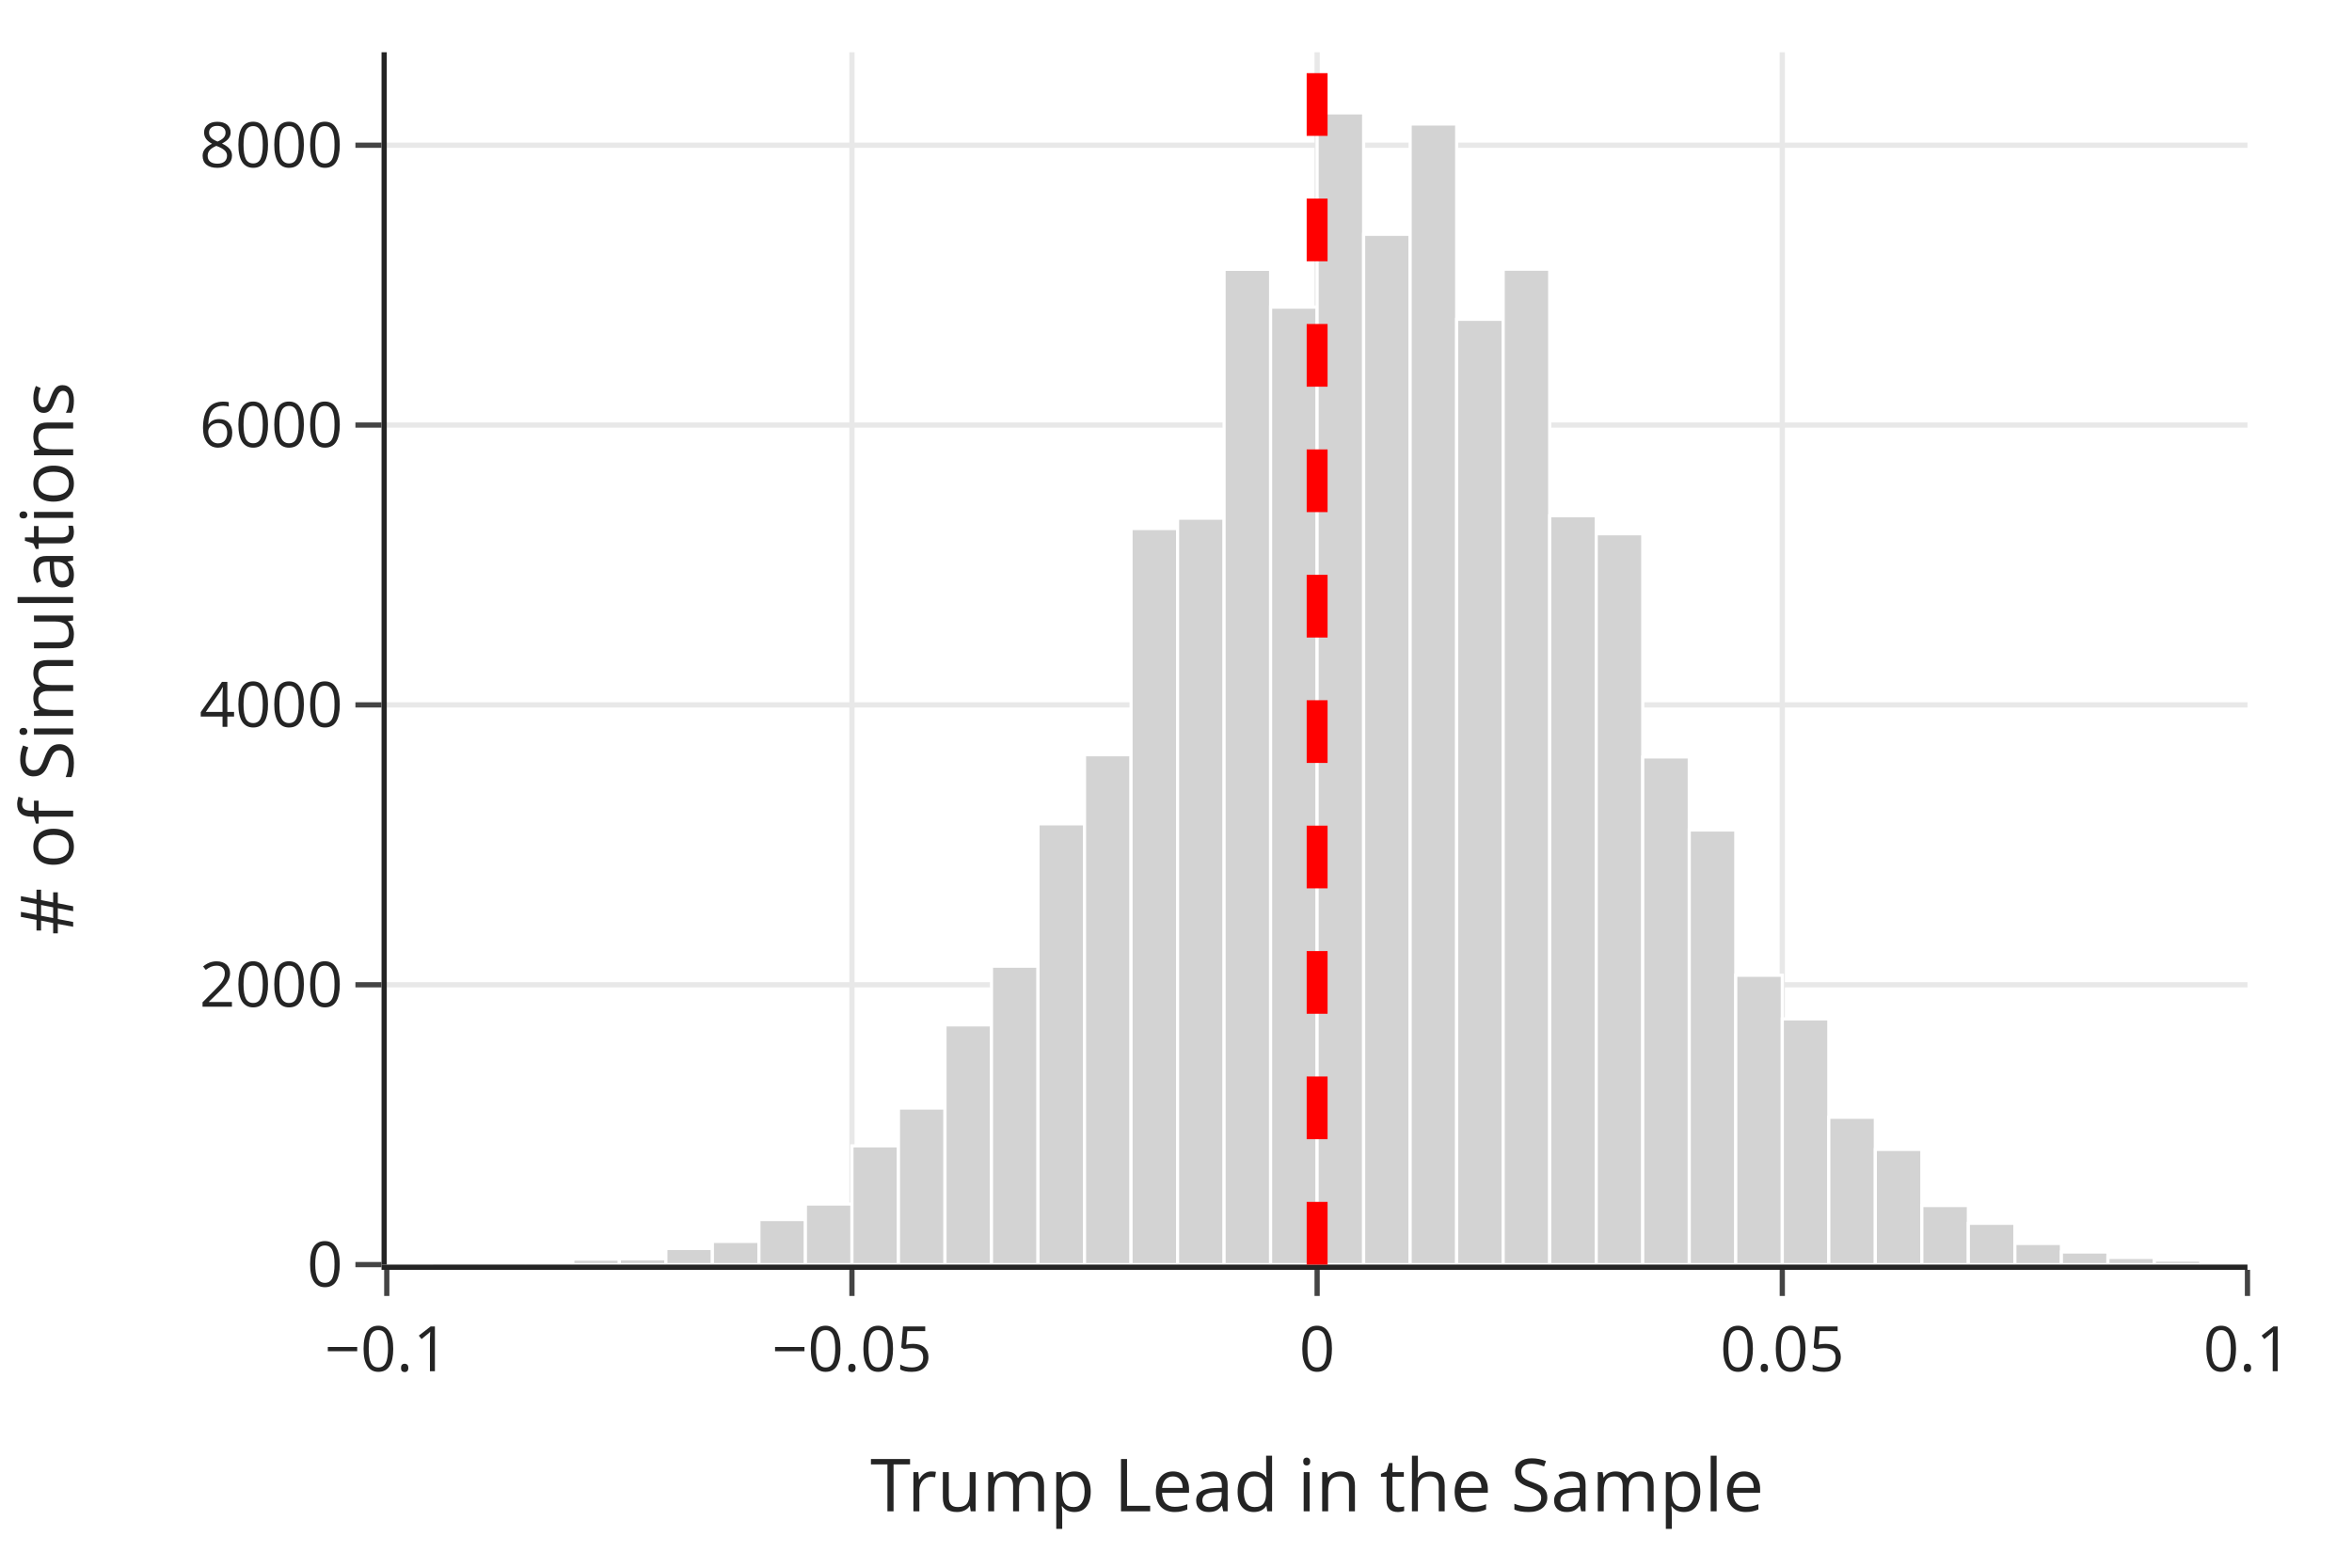
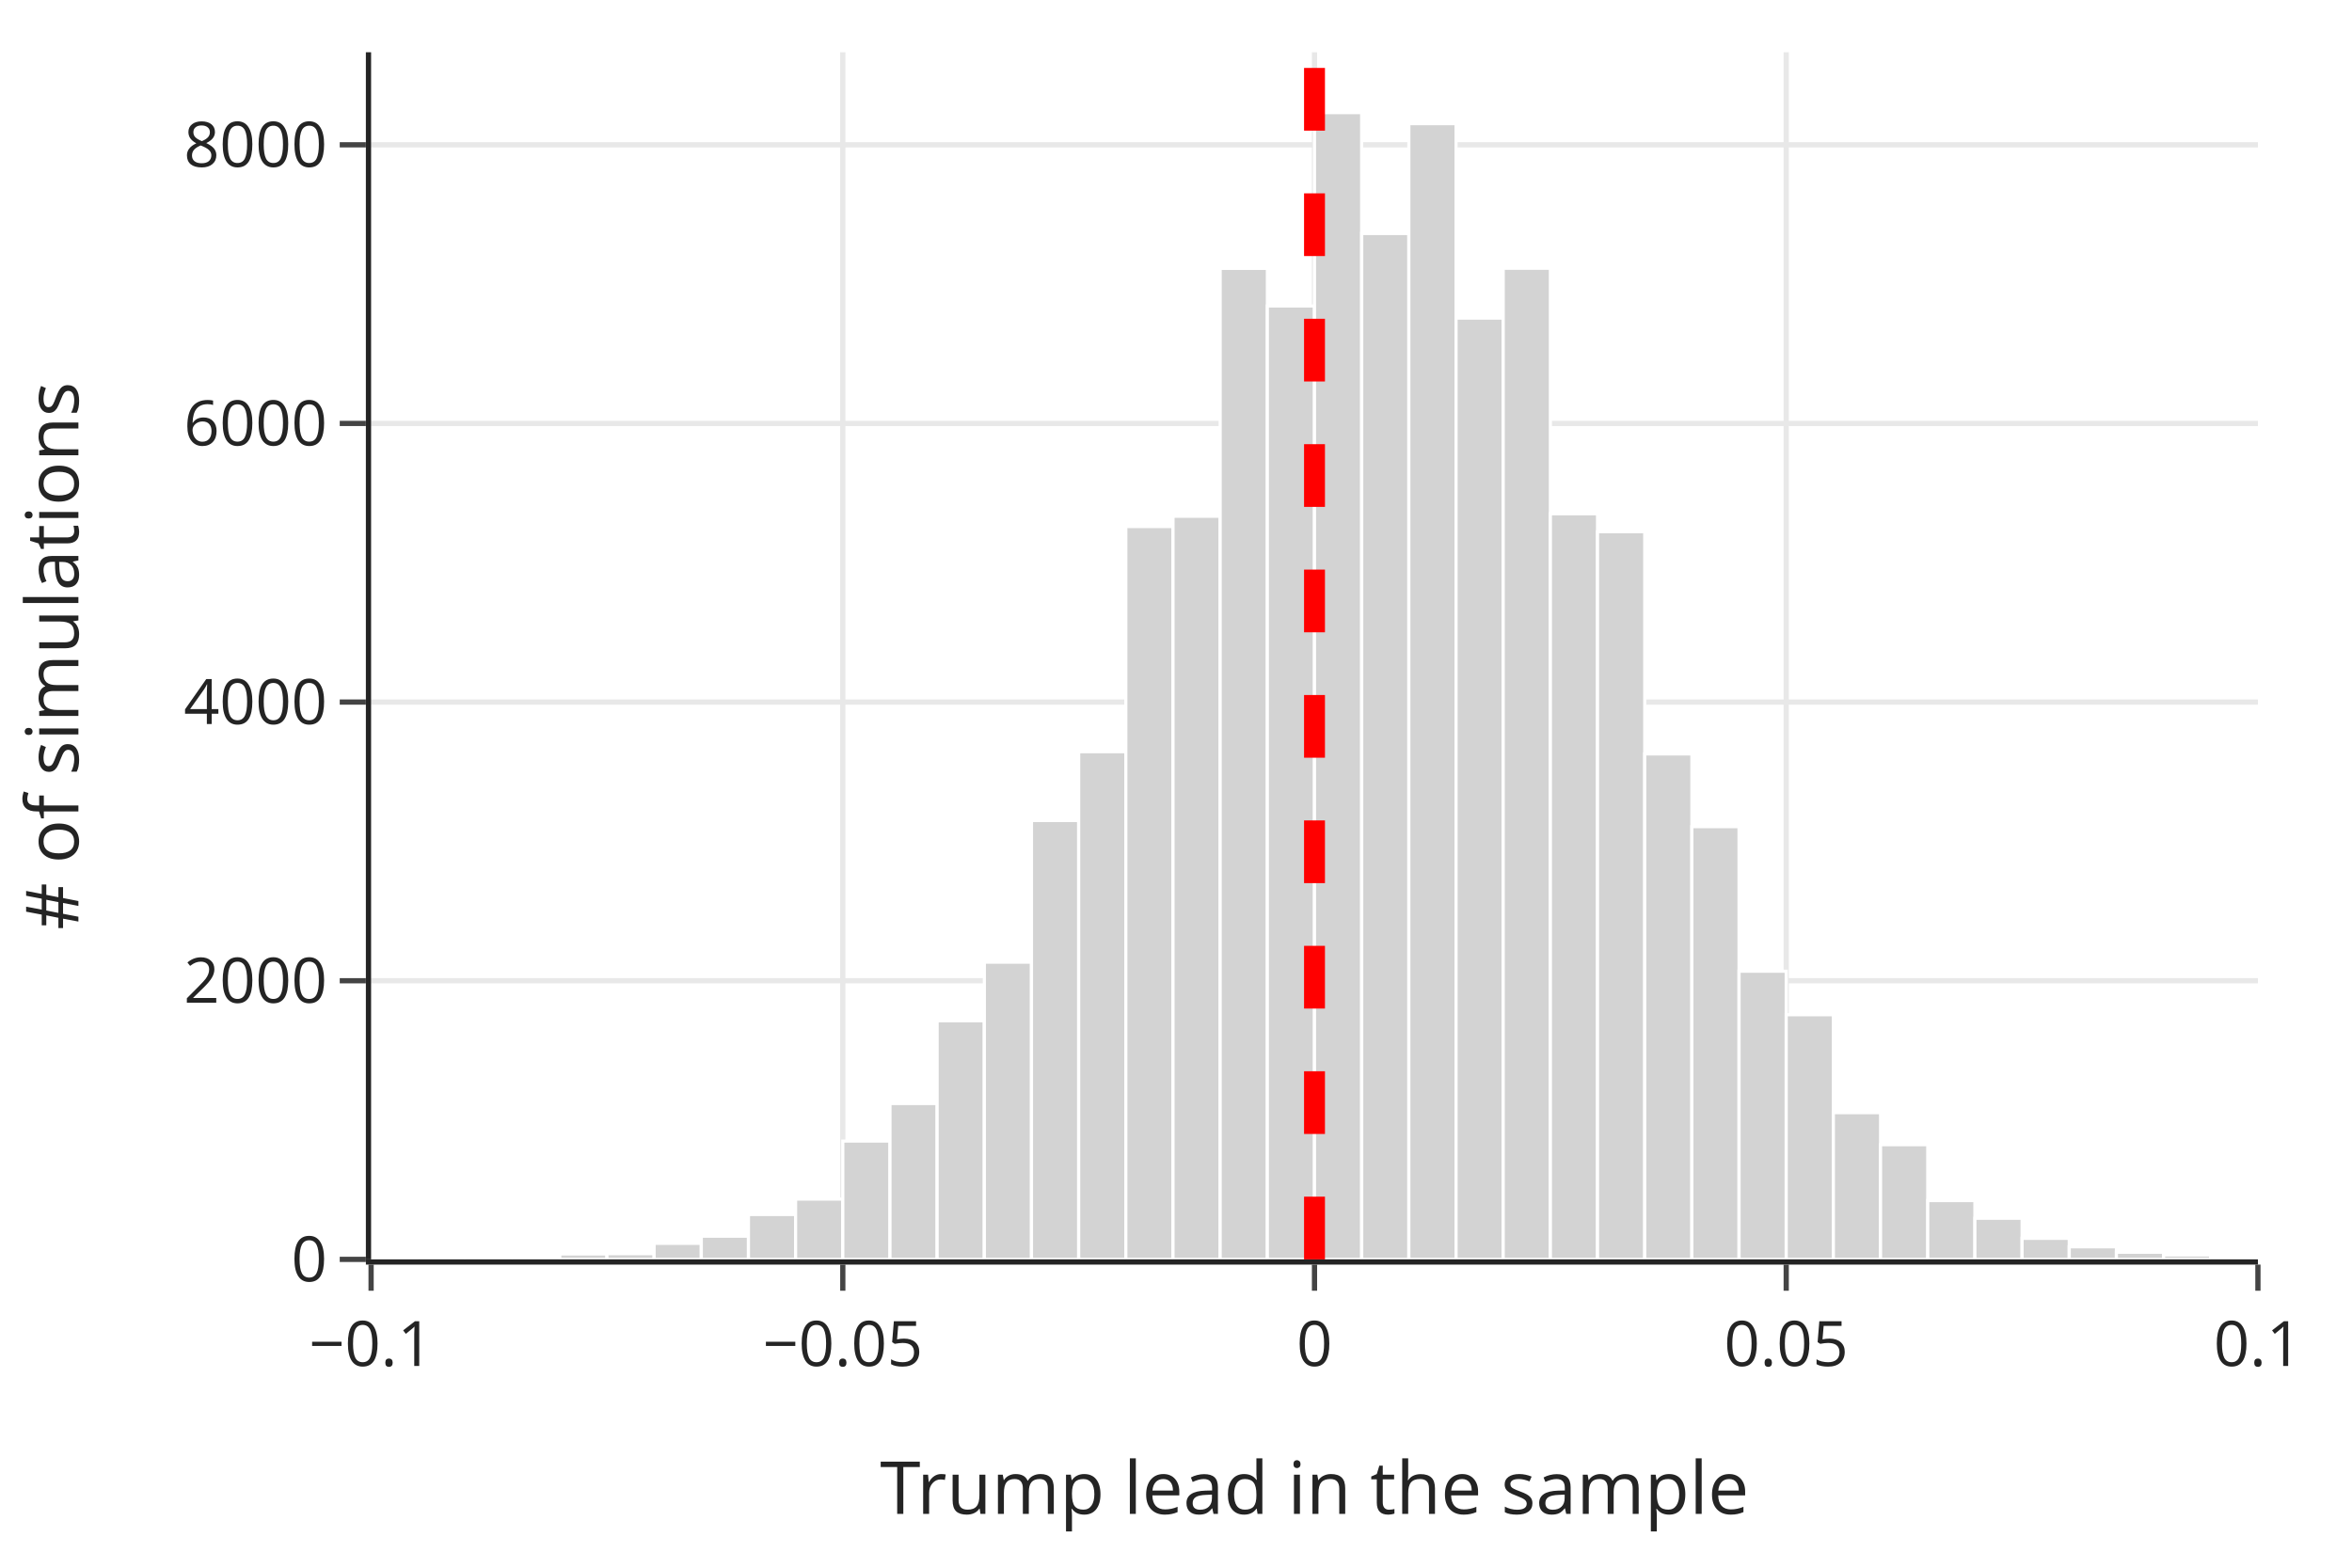
<svg xmlns="http://www.w3.org/2000/svg" class="main-svg" width="450" height="300" style="" viewBox="0 0 450 300">
  <rect x="0" y="0" width="450" height="300" style="fill: rgb(255, 255, 255); fill-opacity: 1;" />
-   <defs id="defs-834008">
+   <defs id="defs-385653">
    <g class="clips">
-       <clipPath id="clip834008xyplot" class="plotclip">
-         <rect width="356" height="232" />
-       </clipPath>
-       <clipPath class="axesclip" id="clip834008x">
-         <rect x="74" y="0" width="356" height="300" />
-       </clipPath>
-       <clipPath class="axesclip" id="clip834008y">
-         <rect x="0" y="10" width="450" height="232" />
-       </clipPath>
-       <clipPath class="axesclip" id="clip834008xy">
-         <rect x="74" y="10" width="356" height="232" />
+       <clipPath id="clip385653xyplot" class="plotclip">
+         <rect width="361" height="231" />
+       </clipPath>
+       <clipPath class="axesclip" id="clip385653x">
+         <rect x="71" y="0" width="361" height="300" />
+       </clipPath>
+       <clipPath class="axesclip" id="clip385653y">
+         <rect x="0" y="10" width="450" height="231" />
+       </clipPath>
+       <clipPath class="axesclip" id="clip385653xy">
+         <rect x="71" y="10" width="361" height="231" />
      </clipPath>
    </g>
    <g class="gradients" />
    <g class="patterns" />
  </defs>
  <g class="bglayer" />
  <g class="layer-below">
    <g class="imagelayer" />
    <g class="shapelayer" />
  </g>
  <g class="cartesianlayer">
    <g class="subplot xy">
      <g class="layer-subplot">
        <g class="shapelayer" />
        <g class="imagelayer" />
      </g>
-       <g class="minor-gridlayer">
-         <g class="x" />
-         <g class="y" />
-       </g>
      <g class="gridlayer">
        <g class="x">
-           <path class="xgrid crisp" transform="translate(163,0)" d="M0,10v232" style="stroke: rgb(232, 232, 232); stroke-opacity: 1; stroke-width: 1px;" />
-           <path class="xgrid crisp" transform="translate(252,0)" d="M0,10v232" style="stroke: rgb(232, 232, 232); stroke-opacity: 1; stroke-width: 1px;" />
-           <path class="xgrid crisp" transform="translate(341,0)" d="M0,10v232" style="stroke: rgb(232, 232, 232); stroke-opacity: 1; stroke-width: 1px;" />
+           <path class="xgrid crisp" transform="translate(161.25,0)" d="M0,10v231" style="stroke: rgb(232, 232, 232); stroke-opacity: 1; stroke-width: 1px;" />
+           <path class="xgrid crisp" transform="translate(251.5,0)" d="M0,10v231" style="stroke: rgb(232, 232, 232); stroke-opacity: 1; stroke-width: 1px;" />
+           <path class="xgrid crisp" transform="translate(341.75,0)" d="M0,10v231" style="stroke: rgb(232, 232, 232); stroke-opacity: 1; stroke-width: 1px;" />
        </g>
        <g class="y">
-           <path class="ygrid crisp" transform="translate(0,188.45)" d="M74,0h356" style="stroke: rgb(232, 232, 232); stroke-opacity: 1; stroke-width: 1px;" />
-           <path class="ygrid crisp" transform="translate(0,134.89)" d="M74,0h356" style="stroke: rgb(232, 232, 232); stroke-opacity: 1; stroke-width: 1px;" />
-           <path class="ygrid crisp" transform="translate(0,81.34)" d="M74,0h356" style="stroke: rgb(232, 232, 232); stroke-opacity: 1; stroke-width: 1px;" />
-           <path class="ygrid crisp" transform="translate(0,27.79)" d="M74,0h356" style="stroke: rgb(232, 232, 232); stroke-opacity: 1; stroke-width: 1px;" />
+           <path class="ygrid crisp" transform="translate(0,187.68)" d="M71,0h361" style="stroke: rgb(232, 232, 232); stroke-opacity: 1; stroke-width: 1px;" />
+           <path class="ygrid crisp" transform="translate(0,134.35)" d="M71,0h361" style="stroke: rgb(232, 232, 232); stroke-opacity: 1; stroke-width: 1px;" />
+           <path class="ygrid crisp" transform="translate(0,81.03)" d="M71,0h361" style="stroke: rgb(232, 232, 232); stroke-opacity: 1; stroke-width: 1px;" />
+           <path class="ygrid crisp" transform="translate(0,27.71)" d="M71,0h361" style="stroke: rgb(232, 232, 232); stroke-opacity: 1; stroke-width: 1px;" />
        </g>
      </g>
      <g class="zerolinelayer" />
      <path class="xlines-below" />
      <path class="ylines-below" />
      <g class="overlines-below" />
      <g class="xaxislayer-below" />
      <g class="yaxislayer-below" />
      <g class="overaxes-below" />
-       <g class="plot" transform="translate(74,10)" clip-path="url(#clip834008xyplot)">
+       <g class="plot" transform="translate(71,10)" clip-path="url(#clip385653xyplot)">
        <g class="barlayer mlayer">
          <g class="trace bars" style="opacity: 1;">
            <g class="points">
              <g class="point">
-                 <path d="M-26.7,232V231.97H-17.8V232Z" style="vector-effect: none; opacity: 1; stroke-width: 0.6px; fill: rgb(211, 211, 211); fill-opacity: 1; stroke: rgb(255, 255, 255); stroke-opacity: 1;" />
-               </g>
-               <g class="point">
-                 <path d="M0,0Z" style="vector-effect: none; opacity: 1; stroke-width: 0px; fill: rgb(211, 211, 211); fill-opacity: 1; stroke: rgb(255, 255, 255); stroke-opacity: 1;" />
-               </g>
-               <g class="point">
-                 <path d="M0,0Z" style="vector-effect: none; opacity: 1; stroke-width: 0px; fill: rgb(211, 211, 211); fill-opacity: 1; stroke: rgb(255, 255, 255); stroke-opacity: 1;" />
-               </g>
-               <g class="point">
-                 <path d="M0,0Z" style="vector-effect: none; opacity: 1; stroke-width: 0px; fill: rgb(211, 211, 211); fill-opacity: 1; stroke: rgb(255, 255, 255); stroke-opacity: 1;" />
-               </g>
-               <g class="point">
-                 <path d="M8.9,232V231.84H17.8V232Z" style="vector-effect: none; opacity: 1; stroke-width: 0.6px; fill: rgb(211, 211, 211); fill-opacity: 1; stroke: rgb(255, 255, 255); stroke-opacity: 1;" />
-               </g>
-               <g class="point">
-                 <path d="M17.8,232V231.81H26.7V232Z" style="vector-effect: none; opacity: 1; stroke-width: 0.6px; fill: rgb(211, 211, 211); fill-opacity: 1; stroke: rgb(255, 255, 255); stroke-opacity: 1;" />
-               </g>
-               <g class="point">
-                 <path d="M26.7,232V231.44H35.6V232Z" style="vector-effect: none; opacity: 1; stroke-width: 0.6px; fill: rgb(211, 211, 211); fill-opacity: 1; stroke: rgb(255, 255, 255); stroke-opacity: 1;" />
-               </g>
-               <g class="point">
-                 <path d="M35.6,232V230.96H44.5V232Z" style="vector-effect: none; opacity: 1; stroke-width: 0.6px; fill: rgb(211, 211, 211); fill-opacity: 1; stroke: rgb(255, 255, 255); stroke-opacity: 1;" />
-               </g>
-               <g class="point">
-                 <path d="M44.5,232V230.9H53.4V232Z" style="vector-effect: none; opacity: 1; stroke-width: 0.6px; fill: rgb(211, 211, 211); fill-opacity: 1; stroke: rgb(255, 255, 255); stroke-opacity: 1;" />
-               </g>
-               <g class="point">
-                 <path d="M53.4,232V228.92H62.3V232Z" style="vector-effect: none; opacity: 1; stroke-width: 0.6px; fill: rgb(211, 211, 211); fill-opacity: 1; stroke: rgb(255, 255, 255); stroke-opacity: 1;" />
-               </g>
-               <g class="point">
-                 <path d="M62.3,232V227.56H71.2V232Z" style="vector-effect: none; opacity: 1; stroke-width: 0.6px; fill: rgb(211, 211, 211); fill-opacity: 1; stroke: rgb(255, 255, 255); stroke-opacity: 1;" />
-               </g>
-               <g class="point">
-                 <path d="M71.2,232V223.38H80.1V232Z" style="vector-effect: none; opacity: 1; stroke-width: 0.6px; fill: rgb(211, 211, 211); fill-opacity: 1; stroke: rgb(255, 255, 255); stroke-opacity: 1;" />
-               </g>
-               <g class="point">
-                 <path d="M80.1,232V220.41H89V232Z" style="vector-effect: none; opacity: 1; stroke-width: 0.6px; fill: rgb(211, 211, 211); fill-opacity: 1; stroke: rgb(255, 255, 255); stroke-opacity: 1;" />
-               </g>
-               <g class="point">
-                 <path d="M89,232V209.27H97.9V232Z" style="vector-effect: none; opacity: 1; stroke-width: 0.6px; fill: rgb(211, 211, 211); fill-opacity: 1; stroke: rgb(255, 255, 255); stroke-opacity: 1;" />
-               </g>
-               <g class="point">
-                 <path d="M97.9,232V202.04H106.8V232Z" style="vector-effect: none; opacity: 1; stroke-width: 0.6px; fill: rgb(211, 211, 211); fill-opacity: 1; stroke: rgb(255, 255, 255); stroke-opacity: 1;" />
-               </g>
-               <g class="point">
-                 <path d="M106.8,232V186.13H115.7V232Z" style="vector-effect: none; opacity: 1; stroke-width: 0.6px; fill: rgb(211, 211, 211); fill-opacity: 1; stroke: rgb(255, 255, 255); stroke-opacity: 1;" />
-               </g>
-               <g class="point">
-                 <path d="M115.7,232V174.89H124.6V232Z" style="vector-effect: none; opacity: 1; stroke-width: 0.6px; fill: rgb(211, 211, 211); fill-opacity: 1; stroke: rgb(255, 255, 255); stroke-opacity: 1;" />
-               </g>
-               <g class="point">
-                 <path d="M124.6,232V147.65H133.5V232Z" style="vector-effect: none; opacity: 1; stroke-width: 0.6px; fill: rgb(211, 211, 211); fill-opacity: 1; stroke: rgb(255, 255, 255); stroke-opacity: 1;" />
-               </g>
-               <g class="point">
-                 <path d="M133.5,232V134.43H142.4V232Z" style="vector-effect: none; opacity: 1; stroke-width: 0.6px; fill: rgb(211, 211, 211); fill-opacity: 1; stroke: rgb(255, 255, 255); stroke-opacity: 1;" />
-               </g>
-               <g class="point">
-                 <path d="M142.4,232V91.15H151.3V232Z" style="vector-effect: none; opacity: 1; stroke-width: 0.6px; fill: rgb(211, 211, 211); fill-opacity: 1; stroke: rgb(255, 255, 255); stroke-opacity: 1;" />
-               </g>
-               <g class="point">
-                 <path d="M151.3,232V89.17H160.2V232Z" style="vector-effect: none; opacity: 1; stroke-width: 0.6px; fill: rgb(211, 211, 211); fill-opacity: 1; stroke: rgb(255, 255, 255); stroke-opacity: 1;" />
-               </g>
-               <g class="point">
-                 <path d="M160.2,232V41.54H169.1V232Z" style="vector-effect: none; opacity: 1; stroke-width: 0.6px; fill: rgb(211, 211, 211); fill-opacity: 1; stroke: rgb(255, 255, 255); stroke-opacity: 1;" />
-               </g>
-               <g class="point">
-                 <path d="M169.1,232V48.77H178V232Z" style="vector-effect: none; opacity: 1; stroke-width: 0.6px; fill: rgb(211, 211, 211); fill-opacity: 1; stroke: rgb(255, 255, 255); stroke-opacity: 1;" />
-               </g>
-               <g class="point">
-                 <path d="M178,232V11.6H186.9V232Z" style="vector-effect: none; opacity: 1; stroke-width: 0.6px; fill: rgb(211, 211, 211); fill-opacity: 1; stroke: rgb(255, 255, 255); stroke-opacity: 1;" />
-               </g>
-               <g class="point">
-                 <path d="M186.9,232V34.84H195.8V232Z" style="vector-effect: none; opacity: 1; stroke-width: 0.6px; fill: rgb(211, 211, 211); fill-opacity: 1; stroke: rgb(255, 255, 255); stroke-opacity: 1;" />
-               </g>
-               <g class="point">
-                 <path d="M195.8,232V13.72H204.7V232Z" style="vector-effect: none; opacity: 1; stroke-width: 0.6px; fill: rgb(211, 211, 211); fill-opacity: 1; stroke: rgb(255, 255, 255); stroke-opacity: 1;" />
-               </g>
-               <g class="point">
-                 <path d="M204.7,232V51.1H213.6V232Z" style="vector-effect: none; opacity: 1; stroke-width: 0.6px; fill: rgb(211, 211, 211); fill-opacity: 1; stroke: rgb(255, 255, 255); stroke-opacity: 1;" />
-               </g>
-               <g class="point">
-                 <path d="M213.6,232V41.51H222.5V232Z" style="vector-effect: none; opacity: 1; stroke-width: 0.6px; fill: rgb(211, 211, 211); fill-opacity: 1; stroke: rgb(255, 255, 255); stroke-opacity: 1;" />
-               </g>
-               <g class="point">
-                 <path d="M222.5,232V88.69H231.4V232Z" style="vector-effect: none; opacity: 1; stroke-width: 0.6px; fill: rgb(211, 211, 211); fill-opacity: 1; stroke: rgb(255, 255, 255); stroke-opacity: 1;" />
-               </g>
-               <g class="point">
-                 <path d="M231.4,232V92.14H240.3V232Z" style="vector-effect: none; opacity: 1; stroke-width: 0.6px; fill: rgb(211, 211, 211); fill-opacity: 1; stroke: rgb(255, 255, 255); stroke-opacity: 1;" />
-               </g>
-               <g class="point">
-                 <path d="M240.3,232V134.85H249.2V232Z" style="vector-effect: none; opacity: 1; stroke-width: 0.6px; fill: rgb(211, 211, 211); fill-opacity: 1; stroke: rgb(255, 255, 255); stroke-opacity: 1;" />
-               </g>
-               <g class="point">
-                 <path d="M249.2,232V148.83H258.1V232Z" style="vector-effect: none; opacity: 1; stroke-width: 0.6px; fill: rgb(211, 211, 211); fill-opacity: 1; stroke: rgb(255, 255, 255); stroke-opacity: 1;" />
-               </g>
-               <g class="point">
-                 <path d="M258.1,232V176.63H267V232Z" style="vector-effect: none; opacity: 1; stroke-width: 0.6px; fill: rgb(211, 211, 211); fill-opacity: 1; stroke: rgb(255, 255, 255); stroke-opacity: 1;" />
-               </g>
-               <g class="point">
-                 <path d="M267,232V184.98H275.9V232Z" style="vector-effect: none; opacity: 1; stroke-width: 0.6px; fill: rgb(211, 211, 211); fill-opacity: 1; stroke: rgb(255, 255, 255); stroke-opacity: 1;" />
-               </g>
-               <g class="point">
-                 <path d="M275.9,232V203.8H284.8V232Z" style="vector-effect: none; opacity: 1; stroke-width: 0.6px; fill: rgb(211, 211, 211); fill-opacity: 1; stroke: rgb(255, 255, 255); stroke-opacity: 1;" />
-               </g>
-               <g class="point">
-                 <path d="M284.8,232V209.96H293.7V232Z" style="vector-effect: none; opacity: 1; stroke-width: 0.6px; fill: rgb(211, 211, 211); fill-opacity: 1; stroke: rgb(255, 255, 255); stroke-opacity: 1;" />
-               </g>
-               <g class="point">
-                 <path d="M293.7,232V220.7H302.6V232Z" style="vector-effect: none; opacity: 1; stroke-width: 0.6px; fill: rgb(211, 211, 211); fill-opacity: 1; stroke: rgb(255, 255, 255); stroke-opacity: 1;" />
-               </g>
-               <g class="point">
-                 <path d="M302.6,232V224.1H311.5V232Z" style="vector-effect: none; opacity: 1; stroke-width: 0.6px; fill: rgb(211, 211, 211); fill-opacity: 1; stroke: rgb(255, 255, 255); stroke-opacity: 1;" />
-               </g>
-               <g class="point">
-                 <path d="M311.5,232V227.96H320.4V232Z" style="vector-effect: none; opacity: 1; stroke-width: 0.6px; fill: rgb(211, 211, 211); fill-opacity: 1; stroke: rgb(255, 255, 255); stroke-opacity: 1;" />
-               </g>
-               <g class="point">
-                 <path d="M320.4,232V229.59H329.3V232Z" style="vector-effect: none; opacity: 1; stroke-width: 0.6px; fill: rgb(211, 211, 211); fill-opacity: 1; stroke: rgb(255, 255, 255); stroke-opacity: 1;" />
-               </g>
-               <g class="point">
-                 <path d="M329.3,232V230.63H338.2V232Z" style="vector-effect: none; opacity: 1; stroke-width: 0.6px; fill: rgb(211, 211, 211); fill-opacity: 1; stroke: rgb(255, 255, 255); stroke-opacity: 1;" />
-               </g>
-               <g class="point">
-                 <path d="M338.2,232V231.14H347.1V232Z" style="vector-effect: none; opacity: 1; stroke-width: 0.6px; fill: rgb(211, 211, 211); fill-opacity: 1; stroke: rgb(255, 255, 255); stroke-opacity: 1;" />
-               </g>
-               <g class="point">
-                 <path d="M347.1,232V231.54H356V232Z" style="vector-effect: none; opacity: 1; stroke-width: 0.6px; fill: rgb(211, 211, 211); fill-opacity: 1; stroke: rgb(255, 255, 255); stroke-opacity: 1;" />
-               </g>
-               <g class="point">
-                 <path d="M356,232V231.95H364.9V232Z" style="vector-effect: none; opacity: 1; stroke-width: 0.6px; fill: rgb(211, 211, 211); fill-opacity: 1; stroke: rgb(255, 255, 255); stroke-opacity: 1;" />
-               </g>
-               <g class="point">
-                 <path d="M364.9,232V231.97H373.8V232Z" style="vector-effect: none; opacity: 1; stroke-width: 0.6px; fill: rgb(211, 211, 211); fill-opacity: 1; stroke: rgb(255, 255, 255); stroke-opacity: 1;" />
-               </g>
-               <g class="point">
-                 <path d="M373.8,232V231.89H382.7V232Z" style="vector-effect: none; opacity: 1; stroke-width: 0.6px; fill: rgb(211, 211, 211); fill-opacity: 1; stroke: rgb(255, 255, 255); stroke-opacity: 1;" />
-               </g>
-               <g class="point">
-                 <path d="M0,0Z" style="vector-effect: none; opacity: 1; stroke-width: 0px; fill: rgb(211, 211, 211); fill-opacity: 1; stroke: rgb(255, 255, 255); stroke-opacity: 1;" />
-               </g>
-               <g class="point">
-                 <path d="M0,0Z" style="vector-effect: none; opacity: 1; stroke-width: 0px; fill: rgb(211, 211, 211); fill-opacity: 1; stroke: rgb(255, 255, 255); stroke-opacity: 1;" />
-               </g>
-               <g class="point">
-                 <path d="M0,0Z" style="vector-effect: none; opacity: 1; stroke-width: 0px; fill: rgb(211, 211, 211); fill-opacity: 1; stroke: rgb(255, 255, 255); stroke-opacity: 1;" />
-               </g>
-               <g class="point">
-                 <path d="M409.4,232V231.97H418.3V232Z" style="vector-effect: none; opacity: 1; stroke-width: 0.6px; fill: rgb(211, 211, 211); fill-opacity: 1; stroke: rgb(255, 255, 255); stroke-opacity: 1;" />
+                 <path d="M-27.07,231V230.97H-18.05V231Z" style="vector-effect: non-scaling-stroke; opacity: 1; stroke-width: 0.6px; fill: rgb(211, 211, 211); fill-opacity: 1; stroke: rgb(255, 255, 255); stroke-opacity: 1;" />
+               </g>
+               <g class="point">
+                 <path d="M0,0Z" style="vector-effect: non-scaling-stroke; opacity: 1; stroke-width: 0px; fill: rgb(211, 211, 211); fill-opacity: 1; stroke: rgb(255, 255, 255); stroke-opacity: 1;" />
+               </g>
+               <g class="point">
+                 <path d="M0,0Z" style="vector-effect: non-scaling-stroke; opacity: 1; stroke-width: 0px; fill: rgb(211, 211, 211); fill-opacity: 1; stroke: rgb(255, 255, 255); stroke-opacity: 1;" />
+               </g>
+               <g class="point">
+                 <path d="M0,0Z" style="vector-effect: non-scaling-stroke; opacity: 1; stroke-width: 0px; fill: rgb(211, 211, 211); fill-opacity: 1; stroke: rgb(255, 255, 255); stroke-opacity: 1;" />
+               </g>
+               <g class="point">
+                 <path d="M9.03,231V230.84H18.05V231Z" style="vector-effect: non-scaling-stroke; opacity: 1; stroke-width: 0.6px; fill: rgb(211, 211, 211); fill-opacity: 1; stroke: rgb(255, 255, 255); stroke-opacity: 1;" />
+               </g>
+               <g class="point">
+                 <path d="M18.05,231V230.81H27.07V231Z" style="vector-effect: non-scaling-stroke; opacity: 1; stroke-width: 0.6px; fill: rgb(211, 211, 211); fill-opacity: 1; stroke: rgb(255, 255, 255); stroke-opacity: 1;" />
+               </g>
+               <g class="point">
+                 <path d="M27.08,231V230.44H36.1V231Z" style="vector-effect: non-scaling-stroke; opacity: 1; stroke-width: 0.6px; fill: rgb(211, 211, 211); fill-opacity: 1; stroke: rgb(255, 255, 255); stroke-opacity: 1;" />
+               </g>
+               <g class="point">
+                 <path d="M36.1,231V229.96H45.13V231Z" style="vector-effect: non-scaling-stroke; opacity: 1; stroke-width: 0.6px; fill: rgb(211, 211, 211); fill-opacity: 1; stroke: rgb(255, 255, 255); stroke-opacity: 1;" />
+               </g>
+               <g class="point">
+                 <path d="M45.12,231V229.91H54.15V231Z" style="vector-effect: non-scaling-stroke; opacity: 1; stroke-width: 0.6px; fill: rgb(211, 211, 211); fill-opacity: 1; stroke: rgb(255, 255, 255); stroke-opacity: 1;" />
+               </g>
+               <g class="point">
+                 <path d="M54.15,231V227.93H63.17V231Z" style="vector-effect: non-scaling-stroke; opacity: 1; stroke-width: 0.6px; fill: rgb(211, 211, 211); fill-opacity: 1; stroke: rgb(255, 255, 255); stroke-opacity: 1;" />
+               </g>
+               <g class="point">
+                 <path d="M63.18,231V226.57H72.2V231Z" style="vector-effect: non-scaling-stroke; opacity: 1; stroke-width: 0.6px; fill: rgb(211, 211, 211); fill-opacity: 1; stroke: rgb(255, 255, 255); stroke-opacity: 1;" />
+               </g>
+               <g class="point">
+                 <path d="M72.2,231V222.42H81.22V231Z" style="vector-effect: non-scaling-stroke; opacity: 1; stroke-width: 0.6px; fill: rgb(211, 211, 211); fill-opacity: 1; stroke: rgb(255, 255, 255); stroke-opacity: 1;" />
+               </g>
+               <g class="point">
+                 <path d="M81.22,231V219.46H90.25V231Z" style="vector-effect: non-scaling-stroke; opacity: 1; stroke-width: 0.6px; fill: rgb(211, 211, 211); fill-opacity: 1; stroke: rgb(255, 255, 255); stroke-opacity: 1;" />
+               </g>
+               <g class="point">
+                 <path d="M90.25,231V208.36H99.28V231Z" style="vector-effect: non-scaling-stroke; opacity: 1; stroke-width: 0.6px; fill: rgb(211, 211, 211); fill-opacity: 1; stroke: rgb(255, 255, 255); stroke-opacity: 1;" />
+               </g>
+               <g class="point">
+                 <path d="M99.28,231V201.17H108.3V231Z" style="vector-effect: non-scaling-stroke; opacity: 1; stroke-width: 0.6px; fill: rgb(211, 211, 211); fill-opacity: 1; stroke: rgb(255, 255, 255); stroke-opacity: 1;" />
+               </g>
+               <g class="point">
+                 <path d="M108.3,231V185.33H117.32V231Z" style="vector-effect: non-scaling-stroke; opacity: 1; stroke-width: 0.6px; fill: rgb(211, 211, 211); fill-opacity: 1; stroke: rgb(255, 255, 255); stroke-opacity: 1;" />
+               </g>
+               <g class="point">
+                 <path d="M117.33,231V174.13H126.35V231Z" style="vector-effect: non-scaling-stroke; opacity: 1; stroke-width: 0.6px; fill: rgb(211, 211, 211); fill-opacity: 1; stroke: rgb(255, 255, 255); stroke-opacity: 1;" />
+               </g>
+               <g class="point">
+                 <path d="M126.35,231V147.02H135.38V231Z" style="vector-effect: non-scaling-stroke; opacity: 1; stroke-width: 0.6px; fill: rgb(211, 211, 211); fill-opacity: 1; stroke: rgb(255, 255, 255); stroke-opacity: 1;" />
+               </g>
+               <g class="point">
+                 <path d="M135.38,231V133.85H144.4V231Z" style="vector-effect: non-scaling-stroke; opacity: 1; stroke-width: 0.6px; fill: rgb(211, 211, 211); fill-opacity: 1; stroke: rgb(255, 255, 255); stroke-opacity: 1;" />
+               </g>
+               <g class="point">
+                 <path d="M144.4,231V90.76H153.42V231Z" style="vector-effect: non-scaling-stroke; opacity: 1; stroke-width: 0.6px; fill: rgb(211, 211, 211); fill-opacity: 1; stroke: rgb(255, 255, 255); stroke-opacity: 1;" />
+               </g>
+               <g class="point">
+                 <path d="M153.43,231V88.79H162.45V231Z" style="vector-effect: non-scaling-stroke; opacity: 1; stroke-width: 0.6px; fill: rgb(211, 211, 211); fill-opacity: 1; stroke: rgb(255, 255, 255); stroke-opacity: 1;" />
+               </g>
+               <g class="point">
+                 <path d="M162.45,231V41.36H171.48V231Z" style="vector-effect: non-scaling-stroke; opacity: 1; stroke-width: 0.6px; fill: rgb(211, 211, 211); fill-opacity: 1; stroke: rgb(255, 255, 255); stroke-opacity: 1;" />
+               </g>
+               <g class="point">
+                 <path d="M171.48,231V48.56H180.5V231Z" style="vector-effect: non-scaling-stroke; opacity: 1; stroke-width: 0.6px; fill: rgb(211, 211, 211); fill-opacity: 1; stroke: rgb(255, 255, 255); stroke-opacity: 1;" />
+               </g>
+               <g class="point">
+                 <path d="M180.5,231V11.55H189.52V231Z" style="vector-effect: non-scaling-stroke; opacity: 1; stroke-width: 0.6px; fill: rgb(211, 211, 211); fill-opacity: 1; stroke: rgb(255, 255, 255); stroke-opacity: 1;" />
+               </g>
+               <g class="point">
+                 <path d="M189.53,231V34.69H198.55V231Z" style="vector-effect: non-scaling-stroke; opacity: 1; stroke-width: 0.6px; fill: rgb(211, 211, 211); fill-opacity: 1; stroke: rgb(255, 255, 255); stroke-opacity: 1;" />
+               </g>
+               <g class="point">
+                 <path d="M198.55,231V13.66H207.58V231Z" style="vector-effect: non-scaling-stroke; opacity: 1; stroke-width: 0.6px; fill: rgb(211, 211, 211); fill-opacity: 1; stroke: rgb(255, 255, 255); stroke-opacity: 1;" />
+               </g>
+               <g class="point">
+                 <path d="M207.58,231V50.88H216.6V231Z" style="vector-effect: non-scaling-stroke; opacity: 1; stroke-width: 0.6px; fill: rgb(211, 211, 211); fill-opacity: 1; stroke: rgb(255, 255, 255); stroke-opacity: 1;" />
+               </g>
+               <g class="point">
+                 <path d="M216.6,231V41.33H225.63V231Z" style="vector-effect: non-scaling-stroke; opacity: 1; stroke-width: 0.6px; fill: rgb(211, 211, 211); fill-opacity: 1; stroke: rgb(255, 255, 255); stroke-opacity: 1;" />
+               </g>
+               <g class="point">
+                 <path d="M225.63,231V88.31H234.65V231Z" style="vector-effect: non-scaling-stroke; opacity: 1; stroke-width: 0.6px; fill: rgb(211, 211, 211); fill-opacity: 1; stroke: rgb(255, 255, 255); stroke-opacity: 1;" />
+               </g>
+               <g class="point">
+                 <path d="M234.65,231V91.75H243.68V231Z" style="vector-effect: non-scaling-stroke; opacity: 1; stroke-width: 0.6px; fill: rgb(211, 211, 211); fill-opacity: 1; stroke: rgb(255, 255, 255); stroke-opacity: 1;" />
+               </g>
+               <g class="point">
+                 <path d="M243.68,231V134.27H252.7V231Z" style="vector-effect: non-scaling-stroke; opacity: 1; stroke-width: 0.6px; fill: rgb(211, 211, 211); fill-opacity: 1; stroke: rgb(255, 255, 255); stroke-opacity: 1;" />
+               </g>
+               <g class="point">
+                 <path d="M252.7,231V148.19H261.72V231Z" style="vector-effect: non-scaling-stroke; opacity: 1; stroke-width: 0.6px; fill: rgb(211, 211, 211); fill-opacity: 1; stroke: rgb(255, 255, 255); stroke-opacity: 1;" />
+               </g>
+               <g class="point">
+                 <path d="M261.73,231V175.86H270.75V231Z" style="vector-effect: non-scaling-stroke; opacity: 1; stroke-width: 0.6px; fill: rgb(211, 211, 211); fill-opacity: 1; stroke: rgb(255, 255, 255); stroke-opacity: 1;" />
+               </g>
+               <g class="point">
+                 <path d="M270.75,231V184.18H279.77V231Z" style="vector-effect: non-scaling-stroke; opacity: 1; stroke-width: 0.6px; fill: rgb(211, 211, 211); fill-opacity: 1; stroke: rgb(255, 255, 255); stroke-opacity: 1;" />
+               </g>
+               <g class="point">
+                 <path d="M279.77,231V202.93H288.8V231Z" style="vector-effect: non-scaling-stroke; opacity: 1; stroke-width: 0.6px; fill: rgb(211, 211, 211); fill-opacity: 1; stroke: rgb(255, 255, 255); stroke-opacity: 1;" />
+               </g>
+               <g class="point">
+                 <path d="M288.8,231V209.06H297.83V231Z" style="vector-effect: non-scaling-stroke; opacity: 1; stroke-width: 0.6px; fill: rgb(211, 211, 211); fill-opacity: 1; stroke: rgb(255, 255, 255); stroke-opacity: 1;" />
+               </g>
+               <g class="point">
+                 <path d="M297.83,231V219.75H306.85V231Z" style="vector-effect: non-scaling-stroke; opacity: 1; stroke-width: 0.6px; fill: rgb(211, 211, 211); fill-opacity: 1; stroke: rgb(255, 255, 255); stroke-opacity: 1;" />
+               </g>
+               <g class="point">
+                 <path d="M306.85,231V223.13H315.88V231Z" style="vector-effect: non-scaling-stroke; opacity: 1; stroke-width: 0.6px; fill: rgb(211, 211, 211); fill-opacity: 1; stroke: rgb(255, 255, 255); stroke-opacity: 1;" />
+               </g>
+               <g class="point">
+                 <path d="M315.88,231V226.97H324.9V231Z" style="vector-effect: non-scaling-stroke; opacity: 1; stroke-width: 0.6px; fill: rgb(211, 211, 211); fill-opacity: 1; stroke: rgb(255, 255, 255); stroke-opacity: 1;" />
+               </g>
+               <g class="point">
+                 <path d="M324.9,231V228.6H333.93V231Z" style="vector-effect: non-scaling-stroke; opacity: 1; stroke-width: 0.6px; fill: rgb(211, 211, 211); fill-opacity: 1; stroke: rgb(255, 255, 255); stroke-opacity: 1;" />
+               </g>
+               <g class="point">
+                 <path d="M333.92,231V229.64H342.95V231Z" style="vector-effect: non-scaling-stroke; opacity: 1; stroke-width: 0.6px; fill: rgb(211, 211, 211); fill-opacity: 1; stroke: rgb(255, 255, 255); stroke-opacity: 1;" />
+               </g>
+               <g class="point">
+                 <path d="M342.95,231V230.15H351.98V231Z" style="vector-effect: non-scaling-stroke; opacity: 1; stroke-width: 0.6px; fill: rgb(211, 211, 211); fill-opacity: 1; stroke: rgb(255, 255, 255); stroke-opacity: 1;" />
+               </g>
+               <g class="point">
+                 <path d="M351.98,231V230.55H361V231Z" style="vector-effect: non-scaling-stroke; opacity: 1; stroke-width: 0.6px; fill: rgb(211, 211, 211); fill-opacity: 1; stroke: rgb(255, 255, 255); stroke-opacity: 1;" />
+               </g>
+               <g class="point">
+                 <path d="M361,231V230.95H370.03V231Z" style="vector-effect: non-scaling-stroke; opacity: 1; stroke-width: 0.6px; fill: rgb(211, 211, 211); fill-opacity: 1; stroke: rgb(255, 255, 255); stroke-opacity: 1;" />
+               </g>
+               <g class="point">
+                 <path d="M370.03,231V230.97H379.05V231Z" style="vector-effect: non-scaling-stroke; opacity: 1; stroke-width: 0.6px; fill: rgb(211, 211, 211); fill-opacity: 1; stroke: rgb(255, 255, 255); stroke-opacity: 1;" />
+               </g>
+               <g class="point">
+                 <path d="M379.05,231V230.89H388.08V231Z" style="vector-effect: non-scaling-stroke; opacity: 1; stroke-width: 0.6px; fill: rgb(211, 211, 211); fill-opacity: 1; stroke: rgb(255, 255, 255); stroke-opacity: 1;" />
+               </g>
+               <g class="point">
+                 <path d="M0,0Z" style="vector-effect: non-scaling-stroke; opacity: 1; stroke-width: 0px; fill: rgb(211, 211, 211); fill-opacity: 1; stroke: rgb(255, 255, 255); stroke-opacity: 1;" />
+               </g>
+               <g class="point">
+                 <path d="M0,0Z" style="vector-effect: non-scaling-stroke; opacity: 1; stroke-width: 0px; fill: rgb(211, 211, 211); fill-opacity: 1; stroke: rgb(255, 255, 255); stroke-opacity: 1;" />
+               </g>
+               <g class="point">
+                 <path d="M0,0Z" style="vector-effect: non-scaling-stroke; opacity: 1; stroke-width: 0px; fill: rgb(211, 211, 211); fill-opacity: 1; stroke: rgb(255, 255, 255); stroke-opacity: 1;" />
+               </g>
+               <g class="point">
+                 <path d="M415.15,231V230.97H424.18V231Z" style="vector-effect: non-scaling-stroke; opacity: 1; stroke-width: 0.6px; fill: rgb(211, 211, 211); fill-opacity: 1; stroke: rgb(255, 255, 255); stroke-opacity: 1;" />
              </g>
            </g>
          </g>
        </g>
      </g>
      <g class="overplot" />
-       <path class="xlines-above crisp" d="M73,242.5H430" style="fill: none; stroke-width: 1px; stroke: rgb(36, 36, 36); stroke-opacity: 1;" />
-       <path class="ylines-above crisp" d="M73.5,10V242" style="fill: none; stroke-width: 1px; stroke: rgb(36, 36, 36); stroke-opacity: 1;" />
+       <path class="xlines-above crisp" d="M70,241.5H432" style="fill: none; stroke-width: 1px; stroke: rgb(36, 36, 36); stroke-opacity: 1;" />
+       <path class="ylines-above crisp" d="M70.5,10V241" style="fill: none; stroke-width: 1px; stroke: rgb(36, 36, 36); stroke-opacity: 1;" />
      <g class="overlines-above" />
      <g class="xaxislayer-above">
-         <path class="xtick ticks crisp" d="M0,243v5" transform="translate(74,0)" style="stroke: rgb(68, 68, 68); stroke-opacity: 1; stroke-width: 1px;" />
-         <path class="xtick ticks crisp" d="M0,243v5" transform="translate(163,0)" style="stroke: rgb(68, 68, 68); stroke-opacity: 1; stroke-width: 1px;" />
-         <path class="xtick ticks crisp" d="M0,243v5" transform="translate(252,0)" style="stroke: rgb(68, 68, 68); stroke-opacity: 1; stroke-width: 1px;" />
-         <path class="xtick ticks crisp" d="M0,243v5" transform="translate(341,0)" style="stroke: rgb(68, 68, 68); stroke-opacity: 1; stroke-width: 1px;" />
-         <path class="xtick ticks crisp" d="M0,243v5" transform="translate(430,0)" style="stroke: rgb(68, 68, 68); stroke-opacity: 1; stroke-width: 1px;" />
-         <g class="xtick">
-           <text text-anchor="middle" x="0" y="262.4" transform="translate(74,0)" style="font-family: 'Open Sans', verdana, arial, sans-serif; font-size: 12px; fill: rgb(36, 36, 36); fill-opacity: 1; white-space: pre; opacity: 1;">−0.1</text>
-         </g>
-         <g class="xtick">
-           <text text-anchor="middle" x="0" y="262.4" style="font-family: 'Open Sans', verdana, arial, sans-serif; font-size: 12px; fill: rgb(36, 36, 36); fill-opacity: 1; white-space: pre; opacity: 1;" transform="translate(163,0)">−0.05</text>
-         </g>
-         <g class="xtick">
-           <text text-anchor="middle" x="0" y="262.4" style="font-family: 'Open Sans', verdana, arial, sans-serif; font-size: 12px; fill: rgb(36, 36, 36); fill-opacity: 1; white-space: pre; opacity: 1;" transform="translate(252,0)">0</text>
-         </g>
-         <g class="xtick">
-           <text text-anchor="middle" x="0" y="262.4" style="font-family: 'Open Sans', verdana, arial, sans-serif; font-size: 12px; fill: rgb(36, 36, 36); fill-opacity: 1; white-space: pre; opacity: 1;" transform="translate(341,0)">0.05</text>
-         </g>
-         <g class="xtick">
-           <text text-anchor="middle" x="0" y="262.4" style="font-family: 'Open Sans', verdana, arial, sans-serif; font-size: 12px; fill: rgb(36, 36, 36); fill-opacity: 1; white-space: pre; opacity: 1;" transform="translate(430,0)">0.1</text>
+         <path class="xtick ticks crisp" d="M0,242v5" transform="translate(71,0)" style="stroke: rgb(68, 68, 68); stroke-opacity: 1; stroke-width: 1px;" />
+         <path class="xtick ticks crisp" d="M0,242v5" transform="translate(161.25,0)" style="stroke: rgb(68, 68, 68); stroke-opacity: 1; stroke-width: 1px;" />
+         <path class="xtick ticks crisp" d="M0,242v5" transform="translate(251.5,0)" style="stroke: rgb(68, 68, 68); stroke-opacity: 1; stroke-width: 1px;" />
+         <path class="xtick ticks crisp" d="M0,242v5" transform="translate(341.75,0)" style="stroke: rgb(68, 68, 68); stroke-opacity: 1; stroke-width: 1px;" />
+         <path class="xtick ticks crisp" d="M0,242v5" transform="translate(432,0)" style="stroke: rgb(68, 68, 68); stroke-opacity: 1; stroke-width: 1px;" />
+         <g class="xtick">
+           <text text-anchor="middle" x="0" y="261.4" transform="translate(71,0)" style="font-family: 'Open Sans', verdana, arial, sans-serif; font-size: 12px; fill: rgb(36, 36, 36); fill-opacity: 1; white-space: pre; opacity: 1;">−0.1</text>
+         </g>
+         <g class="xtick">
+           <text text-anchor="middle" x="0" y="261.4" style="font-family: 'Open Sans', verdana, arial, sans-serif; font-size: 12px; fill: rgb(36, 36, 36); fill-opacity: 1; white-space: pre; opacity: 1;" transform="translate(161.25,0)">−0.05</text>
+         </g>
+         <g class="xtick">
+           <text text-anchor="middle" x="0" y="261.4" style="font-family: 'Open Sans', verdana, arial, sans-serif; font-size: 12px; fill: rgb(36, 36, 36); fill-opacity: 1; white-space: pre; opacity: 1;" transform="translate(251.5,0)">0</text>
+         </g>
+         <g class="xtick">
+           <text text-anchor="middle" x="0" y="261.4" style="font-family: 'Open Sans', verdana, arial, sans-serif; font-size: 12px; fill: rgb(36, 36, 36); fill-opacity: 1; white-space: pre; opacity: 1;" transform="translate(341.75,0)">0.05</text>
+         </g>
+         <g class="xtick">
+           <text text-anchor="middle" x="0" y="261.4" style="font-family: 'Open Sans', verdana, arial, sans-serif; font-size: 12px; fill: rgb(36, 36, 36); fill-opacity: 1; white-space: pre; opacity: 1;" transform="translate(432,0)">0.1</text>
        </g>
      </g>
      <g class="yaxislayer-above">
-         <path class="ytick ticks crisp" d="M73,0h-5" transform="translate(0,242)" style="stroke: rgb(68, 68, 68); stroke-opacity: 1; stroke-width: 1px;" />
-         <path class="ytick ticks crisp" d="M73,0h-5" transform="translate(0,188.45)" style="stroke: rgb(68, 68, 68); stroke-opacity: 1; stroke-width: 1px;" />
-         <path class="ytick ticks crisp" d="M73,0h-5" transform="translate(0,134.89)" style="stroke: rgb(68, 68, 68); stroke-opacity: 1; stroke-width: 1px;" />
-         <path class="ytick ticks crisp" d="M73,0h-5" transform="translate(0,81.34)" style="stroke: rgb(68, 68, 68); stroke-opacity: 1; stroke-width: 1px;" />
-         <path class="ytick ticks crisp" d="M73,0h-5" transform="translate(0,27.79)" style="stroke: rgb(68, 68, 68); stroke-opacity: 1; stroke-width: 1px;" />
-         <g class="ytick">
-           <text text-anchor="end" x="65.6" y="4.2" transform="translate(0,242)" style="font-family: 'Open Sans', verdana, arial, sans-serif; font-size: 12px; fill: rgb(36, 36, 36); fill-opacity: 1; white-space: pre; opacity: 1;">0</text>
-         </g>
-         <g class="ytick">
-           <text text-anchor="end" x="65.6" y="4.2" style="font-family: 'Open Sans', verdana, arial, sans-serif; font-size: 12px; fill: rgb(36, 36, 36); fill-opacity: 1; white-space: pre; opacity: 1;" transform="translate(0,188.45)">2000</text>
-         </g>
-         <g class="ytick">
-           <text text-anchor="end" x="65.6" y="4.2" style="font-family: 'Open Sans', verdana, arial, sans-serif; font-size: 12px; fill: rgb(36, 36, 36); fill-opacity: 1; white-space: pre; opacity: 1;" transform="translate(0,134.89)">4000</text>
-         </g>
-         <g class="ytick">
-           <text text-anchor="end" x="65.6" y="4.2" style="font-family: 'Open Sans', verdana, arial, sans-serif; font-size: 12px; fill: rgb(36, 36, 36); fill-opacity: 1; white-space: pre; opacity: 1;" transform="translate(0,81.34)">6000</text>
-         </g>
-         <g class="ytick">
-           <text text-anchor="end" x="65.6" y="4.2" style="font-family: 'Open Sans', verdana, arial, sans-serif; font-size: 12px; fill: rgb(36, 36, 36); fill-opacity: 1; white-space: pre; opacity: 1;" transform="translate(0,27.79)">8000</text>
+         <path class="ytick ticks crisp" d="M70,0h-5" transform="translate(0,241)" style="stroke: rgb(68, 68, 68); stroke-opacity: 1; stroke-width: 1px;" />
+         <path class="ytick ticks crisp" d="M70,0h-5" transform="translate(0,187.68)" style="stroke: rgb(68, 68, 68); stroke-opacity: 1; stroke-width: 1px;" />
+         <path class="ytick ticks crisp" d="M70,0h-5" transform="translate(0,134.35)" style="stroke: rgb(68, 68, 68); stroke-opacity: 1; stroke-width: 1px;" />
+         <path class="ytick ticks crisp" d="M70,0h-5" transform="translate(0,81.03)" style="stroke: rgb(68, 68, 68); stroke-opacity: 1; stroke-width: 1px;" />
+         <path class="ytick ticks crisp" d="M70,0h-5" transform="translate(0,27.71)" style="stroke: rgb(68, 68, 68); stroke-opacity: 1; stroke-width: 1px;" />
+         <g class="ytick">
+           <text text-anchor="end" x="62.6" y="4.2" transform="translate(0,241)" style="font-family: 'Open Sans', verdana, arial, sans-serif; font-size: 12px; fill: rgb(36, 36, 36); fill-opacity: 1; white-space: pre; opacity: 1;">0</text>
+         </g>
+         <g class="ytick">
+           <text text-anchor="end" x="62.6" y="4.2" style="font-family: 'Open Sans', verdana, arial, sans-serif; font-size: 12px; fill: rgb(36, 36, 36); fill-opacity: 1; white-space: pre; opacity: 1;" transform="translate(0,187.68)">2000</text>
+         </g>
+         <g class="ytick">
+           <text text-anchor="end" x="62.6" y="4.2" style="font-family: 'Open Sans', verdana, arial, sans-serif; font-size: 12px; fill: rgb(36, 36, 36); fill-opacity: 1; white-space: pre; opacity: 1;" transform="translate(0,134.35)">4000</text>
+         </g>
+         <g class="ytick">
+           <text text-anchor="end" x="62.6" y="4.2" style="font-family: 'Open Sans', verdana, arial, sans-serif; font-size: 12px; fill: rgb(36, 36, 36); fill-opacity: 1; white-space: pre; opacity: 1;" transform="translate(0,81.03)">6000</text>
+         </g>
+         <g class="ytick">
+           <text text-anchor="end" x="62.6" y="4.2" style="font-family: 'Open Sans', verdana, arial, sans-serif; font-size: 12px; fill: rgb(36, 36, 36); fill-opacity: 1; white-space: pre; opacity: 1;" transform="translate(0,27.71)">8000</text>
        </g>
      </g>
      <g class="overaxes-above" />
    </g>
  </g>
  <g class="polarlayer" />
  <g class="smithlayer" />
  <g class="ternarylayer" />
  <g class="geolayer" />
  <g class="funnelarealayer" />
  <g class="pielayer" />
  <g class="iciclelayer" />
  <g class="treemaplayer" />
  <g class="sunburstlayer" />
  <g class="glimages" />
-   <defs id="topdefs-834008">
+   <defs id="topdefs-385653">
    <g class="clips" />
  </defs>
  <g class="layer-above">
    <g class="imagelayer" />
    <g class="shapelayer">
-       <g class="shape-group" data-index="0" clip-path="url(#clip834008x)">
-         <path data-index="0" fill-rule="evenodd" d="M252,242L252,10" style="opacity: 1; stroke: rgb(255, 0, 0); stroke-opacity: 1; fill: rgb(0, 0, 0); fill-opacity: 1; stroke-dasharray: 12px, 12px; stroke-width: 4px;" />
-       </g>
+       <path data-index="0" fill-rule="evenodd" d="M251.5,241L251.5,10" clip-path="url(#clip385653x)" style="opacity: 1; stroke: rgb(255, 0, 0); stroke-opacity: 1; fill: rgb(0, 0, 0); fill-opacity: 1; stroke-dasharray: 12px, 12px; stroke-width: 4px;" />
    </g>
  </g>
  <g class="infolayer">
    <g class="g-gtitle" />
    <g class="g-xtitle">
-       <text class="xtitle" x="252" y="289.206" text-anchor="middle" style="font-family: 'Open Sans', verdana, arial, sans-serif; font-size: 14px; fill: rgb(36, 36, 36); opacity: 1; font-weight: normal; white-space: pre;">Trump Lead in the Sample</text>
-     </g>
-     <g class="g-ytitle" transform="translate(3.22168,0)">
-       <text class="ytitle" transform="rotate(-90,10.77813,126)" x="10.778" y="126" text-anchor="middle" style="font-family: 'Open Sans', verdana, arial, sans-serif; font-size: 14px; fill: rgb(36, 36, 36); opacity: 1; font-weight: normal; white-space: pre;"># of Simulations</text>
+       <text class="xtitle" x="251.5" y="289.706" text-anchor="middle" style="font-family: 'Open Sans', verdana, arial, sans-serif; font-size: 14px; fill: rgb(36, 36, 36); opacity: 1; font-weight: normal; white-space: pre;">Trump lead in the sample</text>
+     </g>
+     <g class="g-ytitle" transform="translate(4.65918,0)">
+       <text class="ytitle" transform="rotate(-90,10.34063,125.5)" x="10.341" y="125.5" text-anchor="middle" style="font-family: 'Open Sans', verdana, arial, sans-serif; font-size: 14px; fill: rgb(36, 36, 36); opacity: 1; font-weight: normal; white-space: pre;"># of simulations</text>
    </g>
  </g>
</svg>
